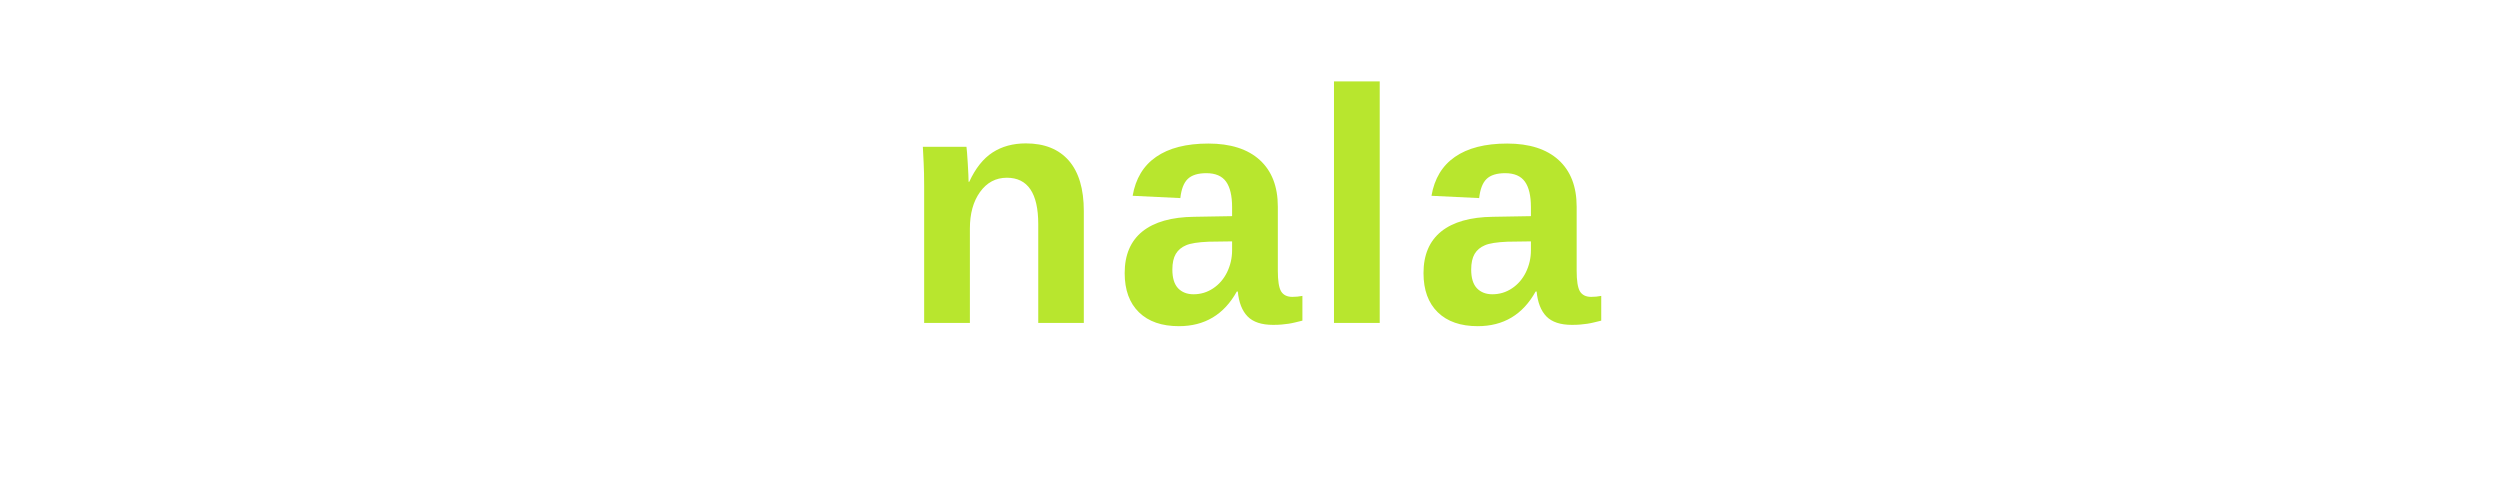
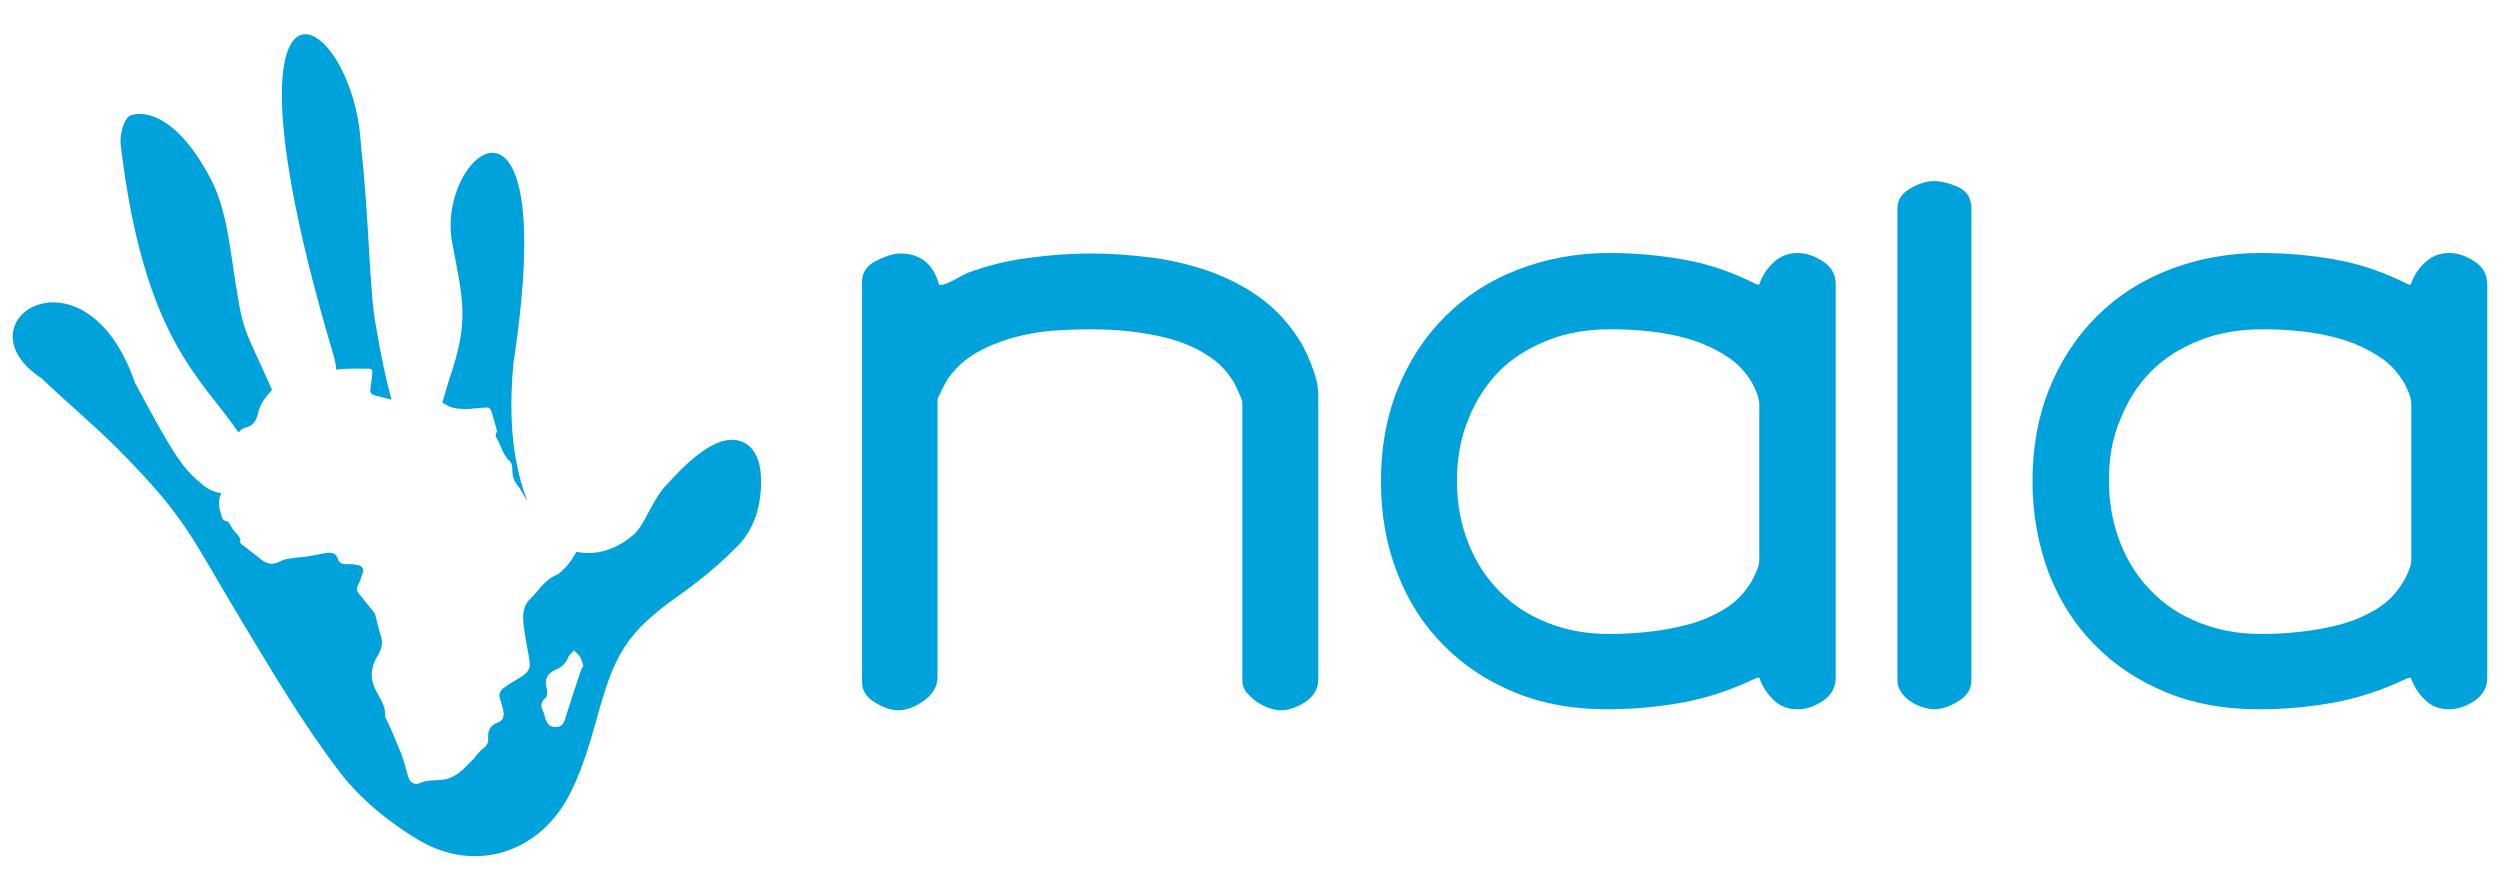
- <svg xmlns="http://www.w3.org/2000/svg" viewBox="0 0 240 48" width="240" height="48">
-   <text x="120" y="31" text-anchor="middle" font-family="system-ui, Arial, sans-serif" font-size="32" font-weight="800" fill="#B8E62E" letter-spacing="1">nala</text>
+ <svg xmlns="http://www.w3.org/2000/svg" width="100%" height="100%" viewBox="0 0 73 26" fill="none">
+   <path d="M26.295 7.402C26.598 7.402 26.843 7.488 27.03 7.646C27.217 7.805 27.347 8.034 27.419 8.322H27.462C27.548 8.322 27.692 8.264 27.88 8.164C28.067 8.063 28.197 7.991 28.268 7.963C28.859 7.747 29.45 7.603 30.04 7.531C30.645 7.445 31.25 7.402 31.884 7.402C32.431 7.402 33.007 7.445 33.597 7.517C34.188 7.589 34.764 7.733 35.311 7.92C35.859 8.121 36.377 8.379 36.838 8.724C37.299 9.069 37.688 9.501 38.005 10.032C38.12 10.248 38.235 10.478 38.336 10.765C38.437 11.038 38.494 11.297 38.494 11.541V19.82C38.494 20.108 38.365 20.323 38.12 20.496C37.875 20.654 37.63 20.74 37.385 20.74C37.285 20.74 37.169 20.712 37.04 20.668C36.91 20.625 36.795 20.553 36.68 20.482C36.564 20.395 36.478 20.309 36.392 20.209C36.319 20.108 36.276 20.007 36.276 19.878V11.757C36.276 11.728 36.248 11.628 36.175 11.47C36.103 11.312 36.06 11.211 36.032 11.168C35.83 10.837 35.571 10.564 35.239 10.363C34.908 10.147 34.548 10.004 34.159 9.889C33.77 9.788 33.367 9.716 32.964 9.673C32.56 9.63 32.186 9.616 31.84 9.616C31.48 9.616 31.106 9.63 30.717 9.659C30.328 9.687 29.954 9.759 29.579 9.86C29.219 9.96 28.859 10.104 28.528 10.291C28.197 10.478 27.923 10.722 27.692 11.038C27.649 11.11 27.577 11.225 27.505 11.383C27.419 11.541 27.376 11.628 27.376 11.671V19.763C27.376 20.036 27.246 20.266 26.987 20.453C26.727 20.64 26.468 20.74 26.238 20.74C26.022 20.74 25.806 20.668 25.546 20.51C25.302 20.367 25.172 20.165 25.172 19.921V8.221C25.172 7.963 25.302 7.776 25.546 7.632C25.863 7.474 26.094 7.402 26.295 7.402Z" fill="#00A2DC" />
+   <path d="M40.324 14.056C40.324 13.064 40.483 12.173 40.814 11.354C41.145 10.535 41.606 9.83 42.197 9.241C42.787 8.652 43.493 8.192 44.314 7.876C45.135 7.559 46.028 7.387 46.993 7.387C47.756 7.387 48.505 7.459 49.211 7.588C49.931 7.718 50.622 7.962 51.299 8.307H51.371C51.458 8.048 51.602 7.833 51.789 7.66C51.976 7.488 52.206 7.387 52.495 7.387C52.739 7.387 52.984 7.473 53.229 7.631C53.474 7.789 53.603 8.019 53.603 8.307V19.791C53.603 20.078 53.474 20.294 53.229 20.466C52.984 20.625 52.739 20.711 52.495 20.711C52.206 20.711 51.976 20.625 51.789 20.438C51.602 20.265 51.458 20.035 51.371 19.791H51.299C50.579 20.136 49.859 20.38 49.153 20.509C48.447 20.639 47.698 20.711 46.921 20.711C45.941 20.711 45.048 20.553 44.242 20.222C43.435 19.892 42.73 19.432 42.154 18.842C41.563 18.253 41.117 17.549 40.8 16.73C40.483 15.925 40.324 15.033 40.324 14.056ZM42.542 14.042C42.542 14.703 42.657 15.306 42.874 15.853C43.09 16.399 43.392 16.873 43.781 17.261C44.17 17.664 44.631 17.965 45.178 18.181C45.711 18.397 46.316 18.512 46.978 18.512C47.31 18.512 47.684 18.497 48.087 18.454C48.505 18.411 48.894 18.339 49.283 18.239C49.672 18.138 50.032 17.98 50.363 17.779C50.694 17.577 50.953 17.304 51.155 16.959C51.198 16.888 51.241 16.787 51.299 16.658C51.357 16.528 51.371 16.428 51.371 16.327V11.8C51.371 11.713 51.342 11.598 51.299 11.469C51.241 11.34 51.198 11.239 51.155 11.167C50.953 10.836 50.709 10.578 50.377 10.377C50.06 10.175 49.7 10.017 49.326 9.902C48.937 9.787 48.548 9.715 48.145 9.672C47.742 9.629 47.367 9.615 47.022 9.615C46.359 9.615 45.754 9.715 45.207 9.931C44.66 10.147 44.184 10.434 43.795 10.822C43.407 11.21 43.104 11.67 42.888 12.216C42.657 12.762 42.542 13.366 42.542 14.042Z" fill="#00A2DC" />
+   <path d="M56.456 5.288C56.686 5.288 56.916 5.346 57.176 5.461C57.435 5.576 57.565 5.791 57.565 6.093V19.863C57.565 20.121 57.435 20.322 57.176 20.48C56.916 20.639 56.686 20.71 56.456 20.71C56.355 20.71 56.239 20.682 56.11 20.639C55.98 20.596 55.865 20.538 55.764 20.466C55.663 20.394 55.577 20.308 55.505 20.193C55.433 20.093 55.404 19.977 55.404 19.863V6.093C55.404 5.834 55.534 5.648 55.779 5.504C56.023 5.36 56.254 5.288 56.456 5.288Z" fill="#00A2DC" />
+   <path d="M59.349 14.056C59.349 13.064 59.508 12.173 59.839 11.354C60.17 10.535 60.631 9.83 61.221 9.241C61.812 8.652 62.518 8.192 63.339 7.876C64.16 7.559 65.052 7.387 66.017 7.387C66.781 7.387 67.53 7.459 68.236 7.588C68.956 7.718 69.647 7.962 70.324 8.307H70.396C70.482 8.048 70.626 7.833 70.814 7.66C71.001 7.488 71.231 7.387 71.519 7.387C71.764 7.387 72.009 7.473 72.254 7.631C72.499 7.789 72.628 8.019 72.628 8.307V19.791C72.628 20.078 72.499 20.294 72.254 20.466C72.009 20.625 71.764 20.711 71.519 20.711C71.231 20.711 71.001 20.625 70.814 20.438C70.626 20.265 70.482 20.035 70.396 19.791H70.324C69.604 20.136 68.884 20.38 68.178 20.509C67.472 20.639 66.723 20.711 65.945 20.711C64.966 20.711 64.073 20.553 63.267 20.222C62.46 19.892 61.754 19.432 61.178 18.842C60.588 18.253 60.141 17.549 59.824 16.73C59.522 15.925 59.349 15.033 59.349 14.056ZM61.581 14.042C61.581 14.703 61.697 15.306 61.913 15.853C62.129 16.399 62.431 16.873 62.82 17.261C63.209 17.664 63.67 17.965 64.217 18.181C64.75 18.397 65.355 18.512 66.017 18.512C66.349 18.512 66.723 18.497 67.126 18.454C67.544 18.411 67.933 18.339 68.322 18.239C68.711 18.138 69.071 17.98 69.402 17.779C69.733 17.577 69.993 17.304 70.194 16.959C70.237 16.888 70.281 16.787 70.338 16.658C70.396 16.528 70.41 16.428 70.41 16.327V11.8C70.41 11.713 70.382 11.598 70.338 11.469C70.281 11.34 70.237 11.239 70.194 11.167C69.993 10.836 69.748 10.578 69.416 10.377C69.1 10.175 68.74 10.017 68.365 9.902C67.976 9.787 67.587 9.715 67.184 9.672C66.781 9.629 66.406 9.615 66.061 9.615C65.398 9.615 64.793 9.715 64.246 9.931C63.699 10.147 63.223 10.434 62.834 10.822C62.446 11.21 62.143 11.67 61.927 12.216C61.682 12.762 61.581 13.366 61.581 14.042Z" fill="#00A2DC" />
+   <path d="M6.968 12.633C7.011 12.562 7.083 12.504 7.199 12.475C7.4 12.432 7.487 12.26 7.53 12.087C7.588 11.814 7.746 11.598 7.919 11.412C7.919 11.397 7.933 11.397 7.948 11.397C7.083 9.428 7.112 9.859 6.795 7.718C6.666 6.841 6.536 5.921 6.119 5.159C5.053 3.176 4.059 3.262 3.8 3.377C3.612 3.463 3.483 3.966 3.526 4.239C4.203 9.931 5.902 11.052 6.968 12.633Z" fill="#00A2DC" />
+   <path d="M9.732 10.348C9.776 10.492 9.805 10.636 9.819 10.794C10.136 10.751 10.438 10.765 10.755 10.765C10.856 10.765 10.885 10.808 10.87 10.894C10.856 11.052 10.841 11.21 10.813 11.368C10.798 11.469 10.856 11.512 10.928 11.541C11.101 11.584 11.259 11.627 11.432 11.67C11.288 11.153 11.13 10.434 10.971 9.486C10.784 8.494 10.784 6.439 10.539 4.225C10.309 0.143 6.031 -2.099 9.732 10.348Z" fill="#00A2DC" />
+   <path d="M13.102 11.124C13.074 11.21 13.002 11.469 12.915 11.756C12.944 11.771 12.987 11.799 13.016 11.814C13.218 11.943 13.448 11.943 13.678 11.943C13.866 11.929 14.053 11.9 14.24 11.9C14.269 11.9 14.327 11.943 14.341 11.986C14.399 12.159 14.442 12.346 14.499 12.532C14.499 12.561 14.528 12.59 14.514 12.604C14.427 12.705 14.499 12.791 14.543 12.863C14.643 13.064 14.701 13.309 14.888 13.467C14.946 13.524 14.96 13.639 14.96 13.725C14.96 13.898 15.004 14.042 15.119 14.185C15.205 14.272 15.248 14.401 15.32 14.502C15.349 14.545 15.364 14.588 15.392 14.617C14.903 13.323 14.874 11.957 14.989 10.621C16.386 1.537 12.713 4.469 13.203 7.085C13.534 8.839 13.707 9.37 13.102 11.124Z" fill="#00A2DC" />
+   <path d="M22.22 13.928C22.191 12.993 21.572 12.576 20.765 13.022C20.247 13.309 19.8 13.784 19.397 14.229C19.037 14.646 18.807 15.336 18.519 15.595C17.986 16.069 17.381 16.227 16.834 16.112C16.718 16.328 16.56 16.543 16.358 16.716C16.329 16.73 16.315 16.759 16.286 16.773C15.926 16.903 15.739 17.233 15.494 17.478C15.35 17.607 15.293 17.779 15.278 17.952C15.264 18.168 15.307 18.369 15.336 18.584C15.379 18.843 15.437 19.087 15.465 19.346C15.494 19.519 15.393 19.648 15.264 19.734C15.091 19.849 14.918 19.936 14.76 20.05C14.572 20.18 14.543 20.28 14.63 20.496C14.659 20.597 14.688 20.697 14.702 20.798C14.731 20.942 14.659 21.057 14.529 21.1C14.299 21.186 14.241 21.344 14.255 21.56C14.27 21.689 14.198 21.804 14.083 21.876C14.011 21.933 13.953 22.005 13.895 22.077C13.867 22.12 13.838 22.163 13.795 22.192C13.651 22.336 13.521 22.48 13.363 22.595C13.233 22.681 13.089 22.753 12.931 22.767C12.7 22.796 12.47 22.767 12.254 22.868C12.124 22.925 11.994 22.868 11.937 22.724C11.893 22.609 11.865 22.494 11.836 22.379C11.778 22.206 11.735 22.034 11.663 21.876C11.533 21.56 11.404 21.258 11.26 20.956C11.245 20.927 11.231 20.913 11.245 20.884C11.26 20.611 11.101 20.41 10.986 20.18C10.799 19.835 10.813 19.49 11.029 19.145C11.13 18.973 11.188 18.8 11.13 18.599C11.058 18.383 11.015 18.168 10.957 17.952C10.943 17.909 10.914 17.866 10.885 17.837C10.741 17.665 10.612 17.492 10.468 17.32C10.41 17.248 10.41 17.176 10.453 17.09C10.511 16.975 10.554 16.845 10.597 16.716C10.626 16.601 10.569 16.515 10.439 16.5C10.324 16.472 10.208 16.472 10.093 16.472C9.978 16.472 9.892 16.428 9.863 16.313C9.82 16.184 9.719 16.127 9.603 16.141C9.402 16.155 9.215 16.213 9.013 16.242C8.855 16.27 8.696 16.27 8.538 16.299C8.422 16.313 8.293 16.328 8.192 16.385C7.99 16.5 7.818 16.486 7.63 16.342C7.443 16.184 7.241 16.04 7.04 15.882C7.025 15.868 7.011 15.839 7.011 15.825C7.04 15.695 6.939 15.624 6.867 15.537C6.795 15.466 6.752 15.365 6.694 15.279C6.68 15.25 6.651 15.221 6.622 15.221C6.521 15.207 6.478 15.135 6.464 15.049C6.406 14.847 6.349 14.646 6.449 14.431C6.449 14.416 6.464 14.402 6.464 14.402C6.276 14.373 6.089 14.301 5.902 14.143C5.34 13.669 5.153 13.439 3.943 11.182C2.489 6.957 -1.314 9.386 1.221 11.053C1.941 11.743 2.705 12.375 3.41 13.079C5.484 15.164 5.556 15.652 7.069 18.153C7.962 19.634 8.855 21.143 9.892 22.508C10.496 23.313 11.346 24.003 12.21 24.52C13.881 25.527 15.797 24.894 16.661 23.141C16.992 22.48 17.208 21.761 17.41 21.042C17.943 19.087 18.259 18.484 19.916 17.32C20.463 16.931 20.996 16.486 21.471 16.012C22.047 15.466 22.249 14.718 22.22 13.928ZM16.963 19.576C16.805 20.05 16.646 20.525 16.502 20.985C16.445 21.172 16.373 21.229 16.214 21.229C16.07 21.229 15.984 21.157 15.926 20.985C15.912 20.927 15.897 20.87 15.883 20.827C15.797 20.669 15.753 20.51 15.941 20.367C15.984 20.324 15.984 20.209 15.969 20.137C15.897 19.835 15.955 19.677 16.243 19.547C16.401 19.476 16.517 19.375 16.589 19.202C16.617 19.116 16.704 19.059 16.762 18.987C16.819 19.059 16.906 19.116 16.949 19.202C16.992 19.289 17.006 19.375 17.035 19.447C16.978 19.519 16.978 19.547 16.963 19.576Z" fill="#00A2DC" />
</svg>
